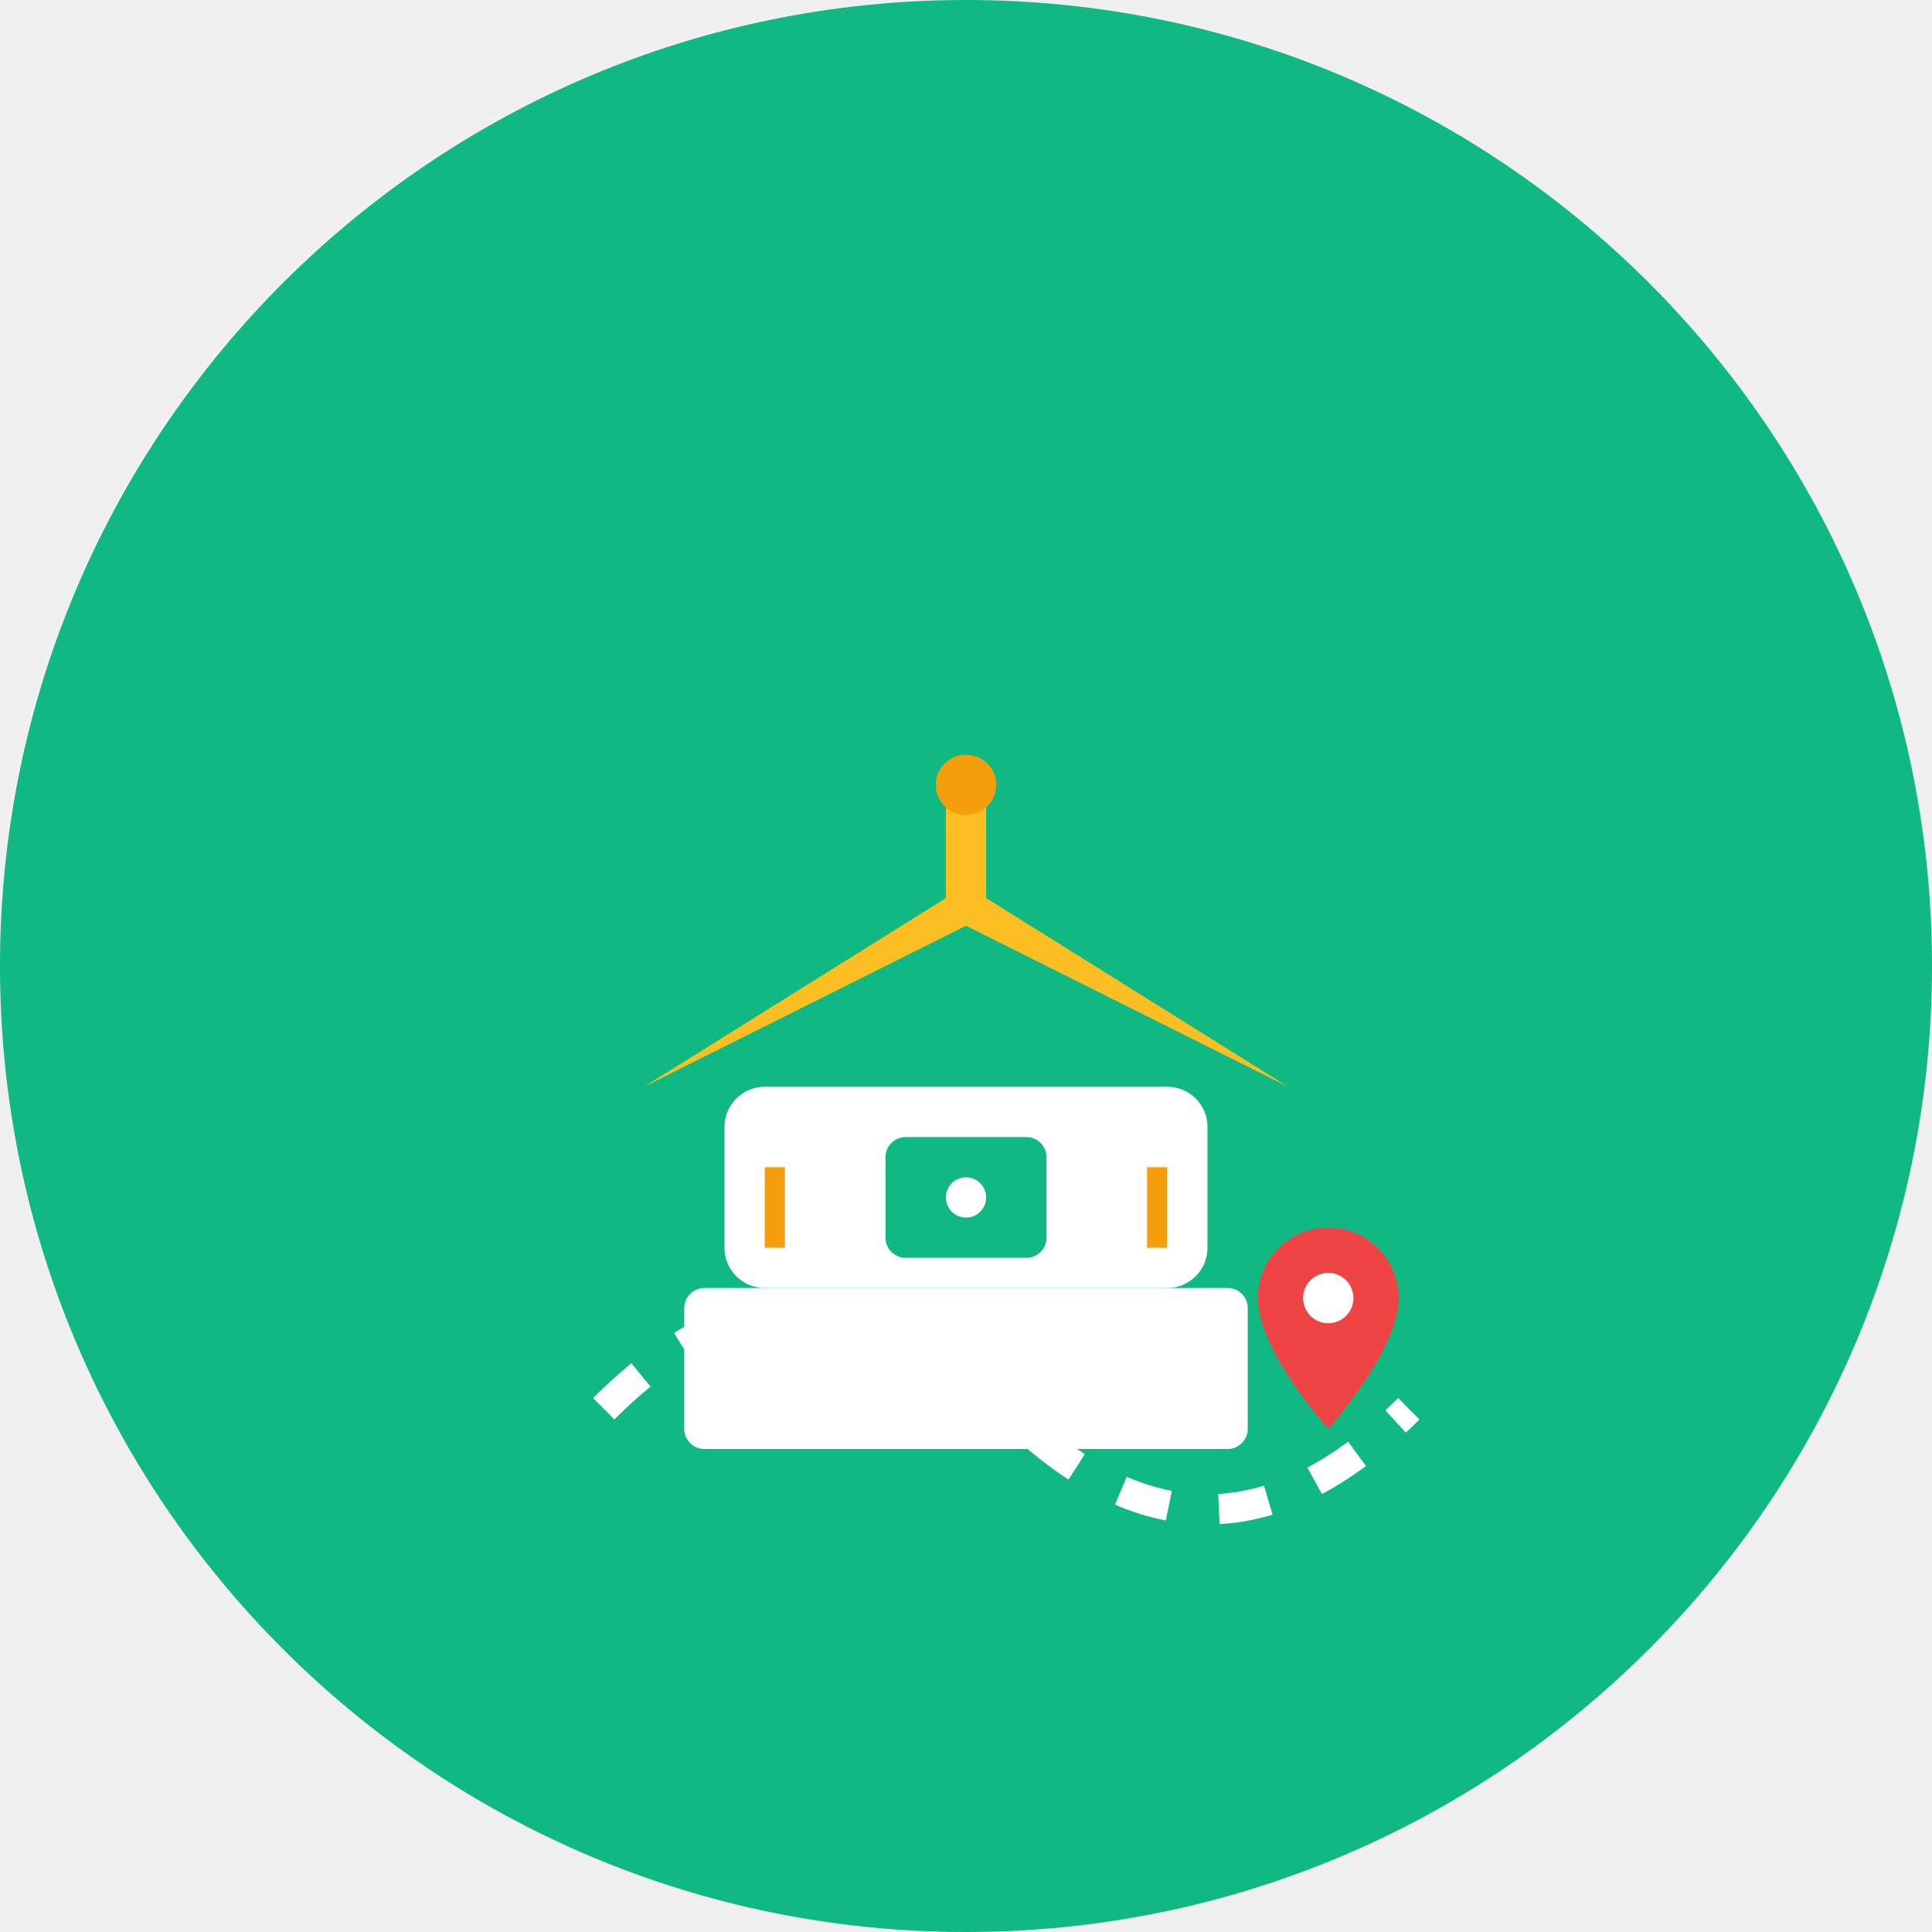
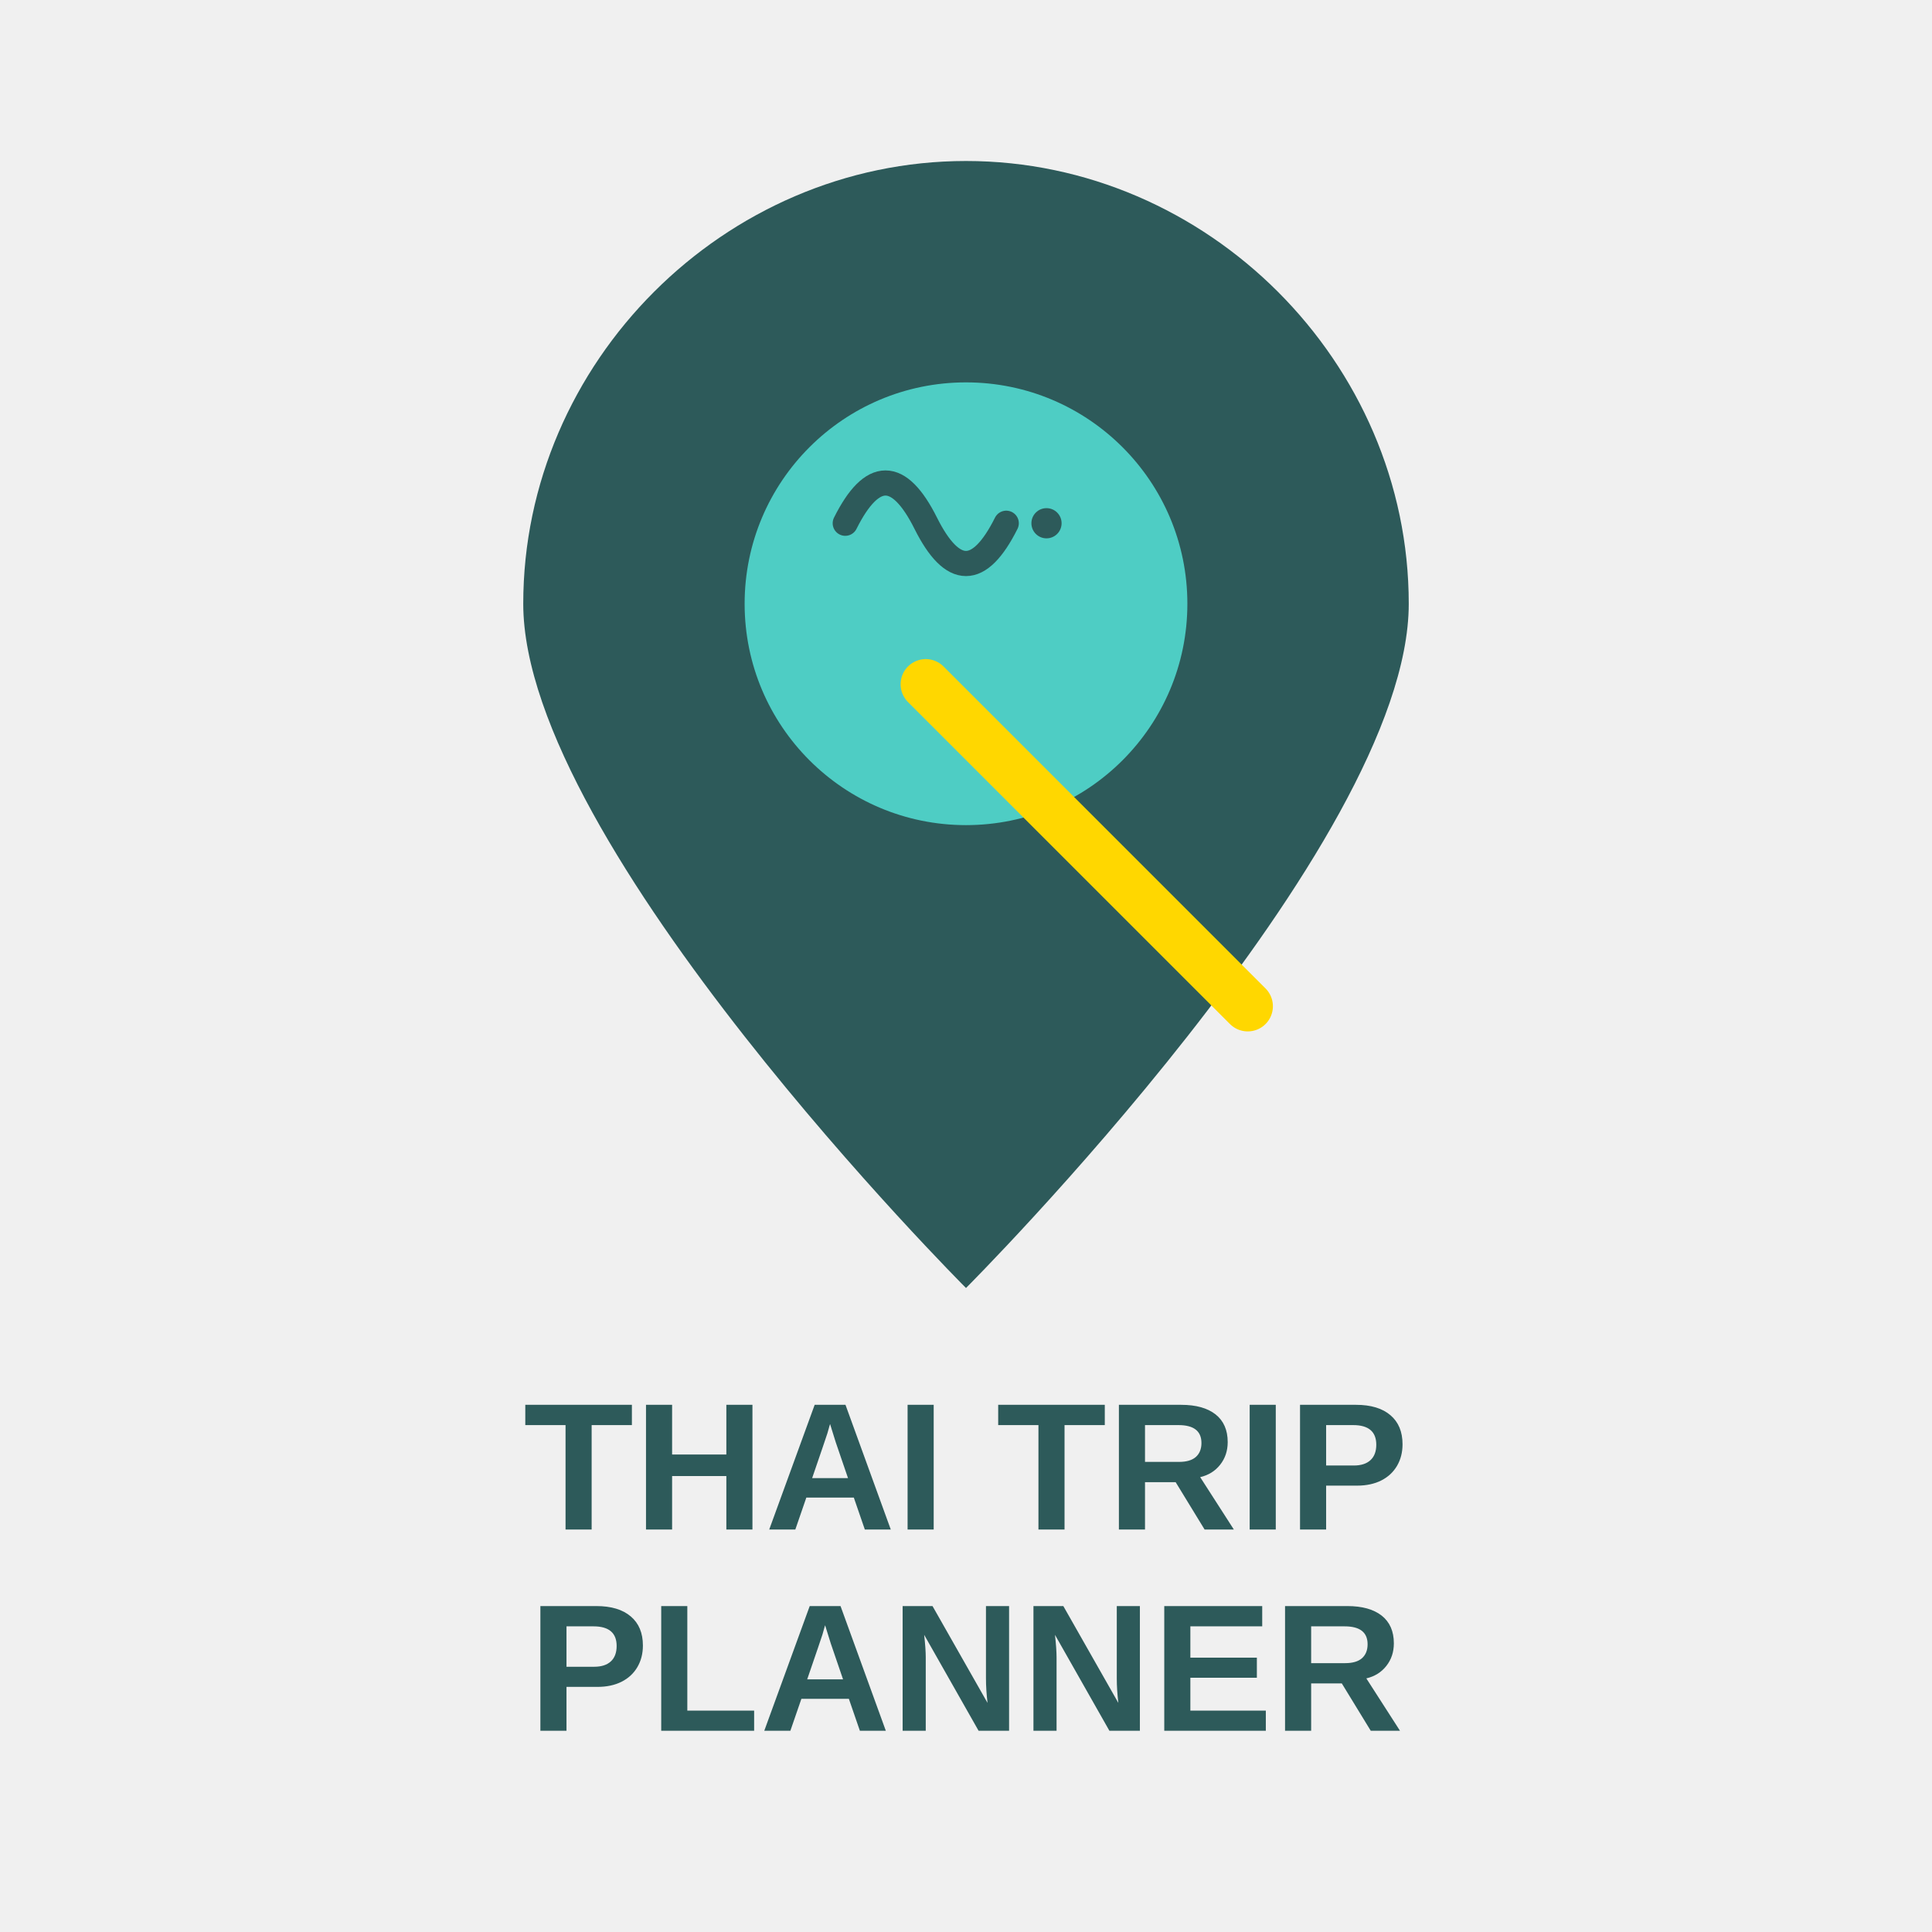
- <svg xmlns="http://www.w3.org/2000/svg" width="192" height="192" viewBox="0 0 192 192" fill="none">
-   <circle cx="96" cy="96" r="96" fill="#10b981" />
-   <g transform="translate(48, 48)">
-     <rect x="20" y="80" width="56" height="16" fill="white" rx="2" />
-     <rect x="24" y="60" width="48" height="20" fill="white" rx="4" />
-     <path d="M16 60 L48 40 L80 60 L72 56 L48 44 L24 56 Z" fill="#fbbf24" />
-     <rect x="46" y="32" width="4" height="12" fill="#fbbf24" />
-     <circle cx="48" cy="30" r="3" fill="#f59e0b" />
-     <rect x="40" y="65" width="16" height="12" fill="#10b981" rx="2" />
-     <circle cx="48" cy="71" r="2" fill="white" />
-     <rect x="28" y="68" width="2" height="8" fill="#f59e0b" />
-     <rect x="66" y="68" width="2" height="8" fill="#f59e0b" />
-   </g>
-   <g transform="translate(120, 120)">
-     <path d="M12 2C8.13 2 5 5.13 5 9c0 5.25 7 13 7 13s7-7.75 7-13c0-3.87-3.13-7-7-7z" fill="#ef4444" />
-     <circle cx="12" cy="9" r="2.5" fill="white" />
-   </g>
-   <path d="M60 140 Q80 120 100 140 Q120 160 140 140" stroke="white" stroke-width="3" fill="none" stroke-dasharray="5,5" />
+ <svg xmlns="http://www.w3.org/2000/svg" width="192" height="192" viewBox="0 0 192 192">
+   <path d="M96 16 C120 16 140 36 140 60 C140 84 96 128 96 128 S52 84 52 60 C52 36 72 16 96 16 Z" fill="#2D5A5A" stroke="none" />
+   <circle cx="96" cy="60" r="22" fill="#4ECDC4" stroke="none" />
+   <path d="M84 52 Q88 44 92 52 Q96 60 100 52" fill="none" stroke="#2D5A5A" stroke-width="2.5" stroke-linecap="round" />
+   <circle cx="104" cy="52" r="1.5" fill="#2D5A5A" />
+   <path d="M92 68 Q100 76 108 84 Q116 92 124 100" fill="none" stroke="#FFD700" stroke-width="5" stroke-linecap="round" />
+   <text x="96" y="152" text-anchor="middle" font-family="Arial, sans-serif" font-size="18" font-weight="bold" fill="#2D5A5A">THAI TRIP</text>
+   <text x="96" y="172" text-anchor="middle" font-family="Arial, sans-serif" font-size="18" font-weight="bold" fill="#2D5A5A">PLANNER</text>
</svg>
